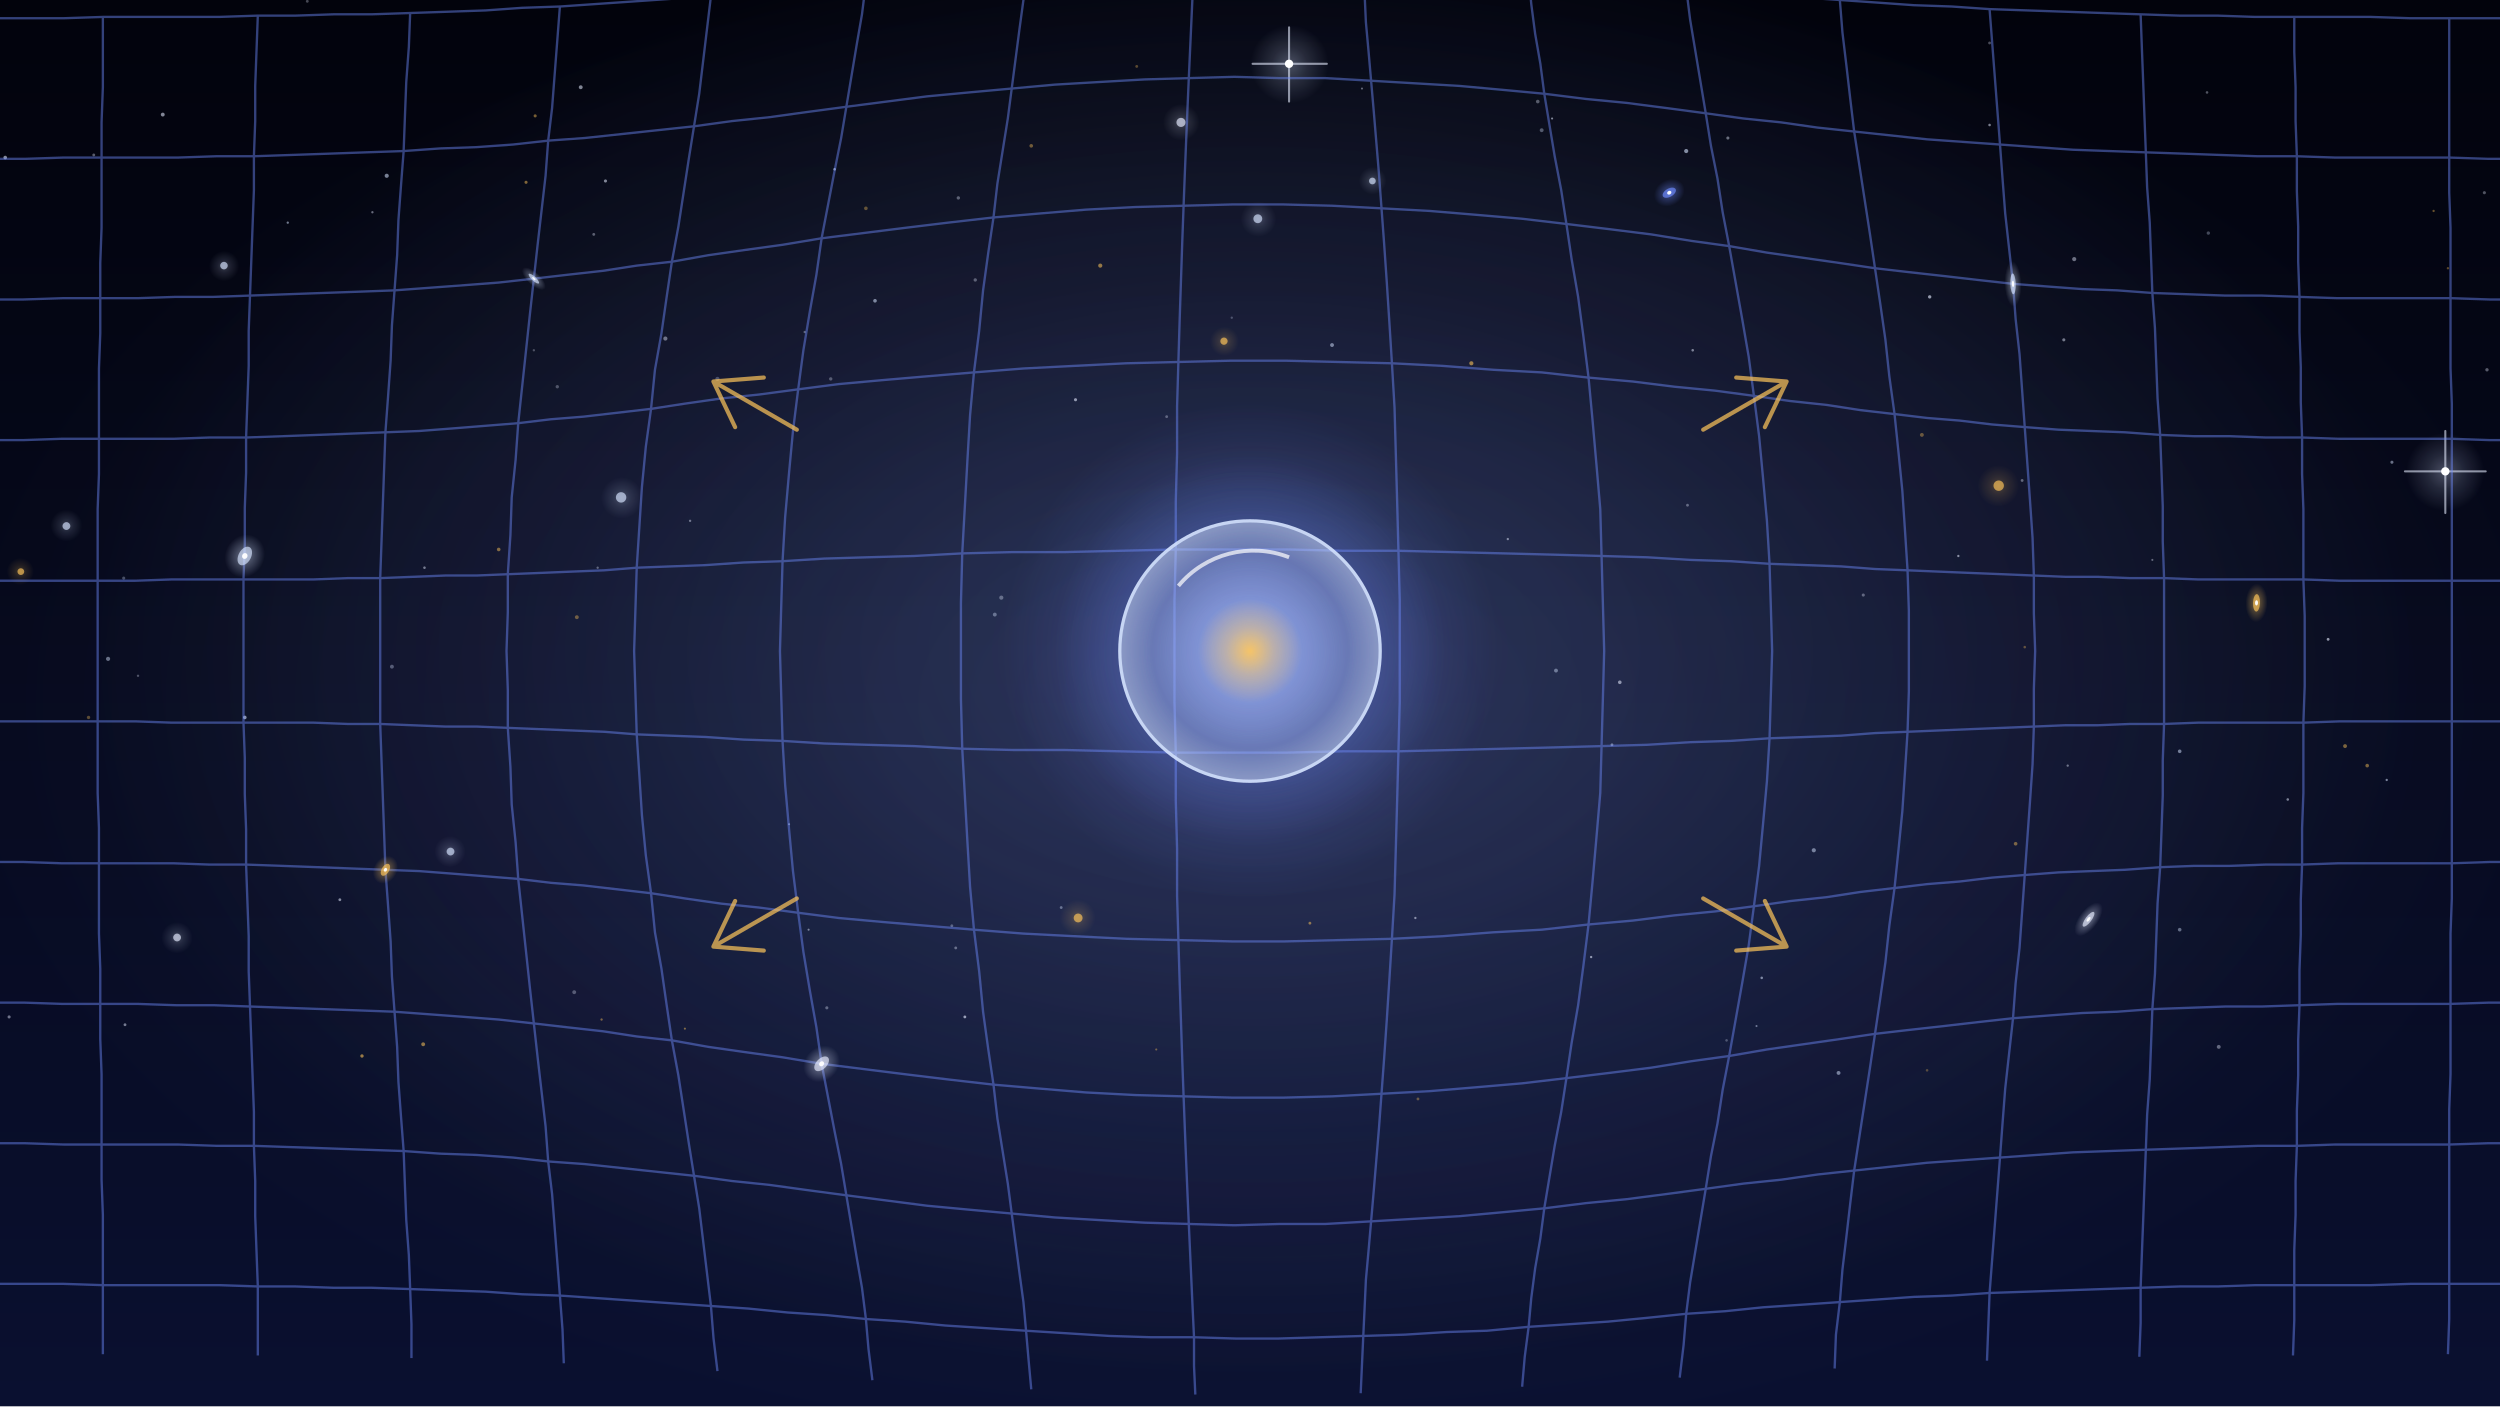
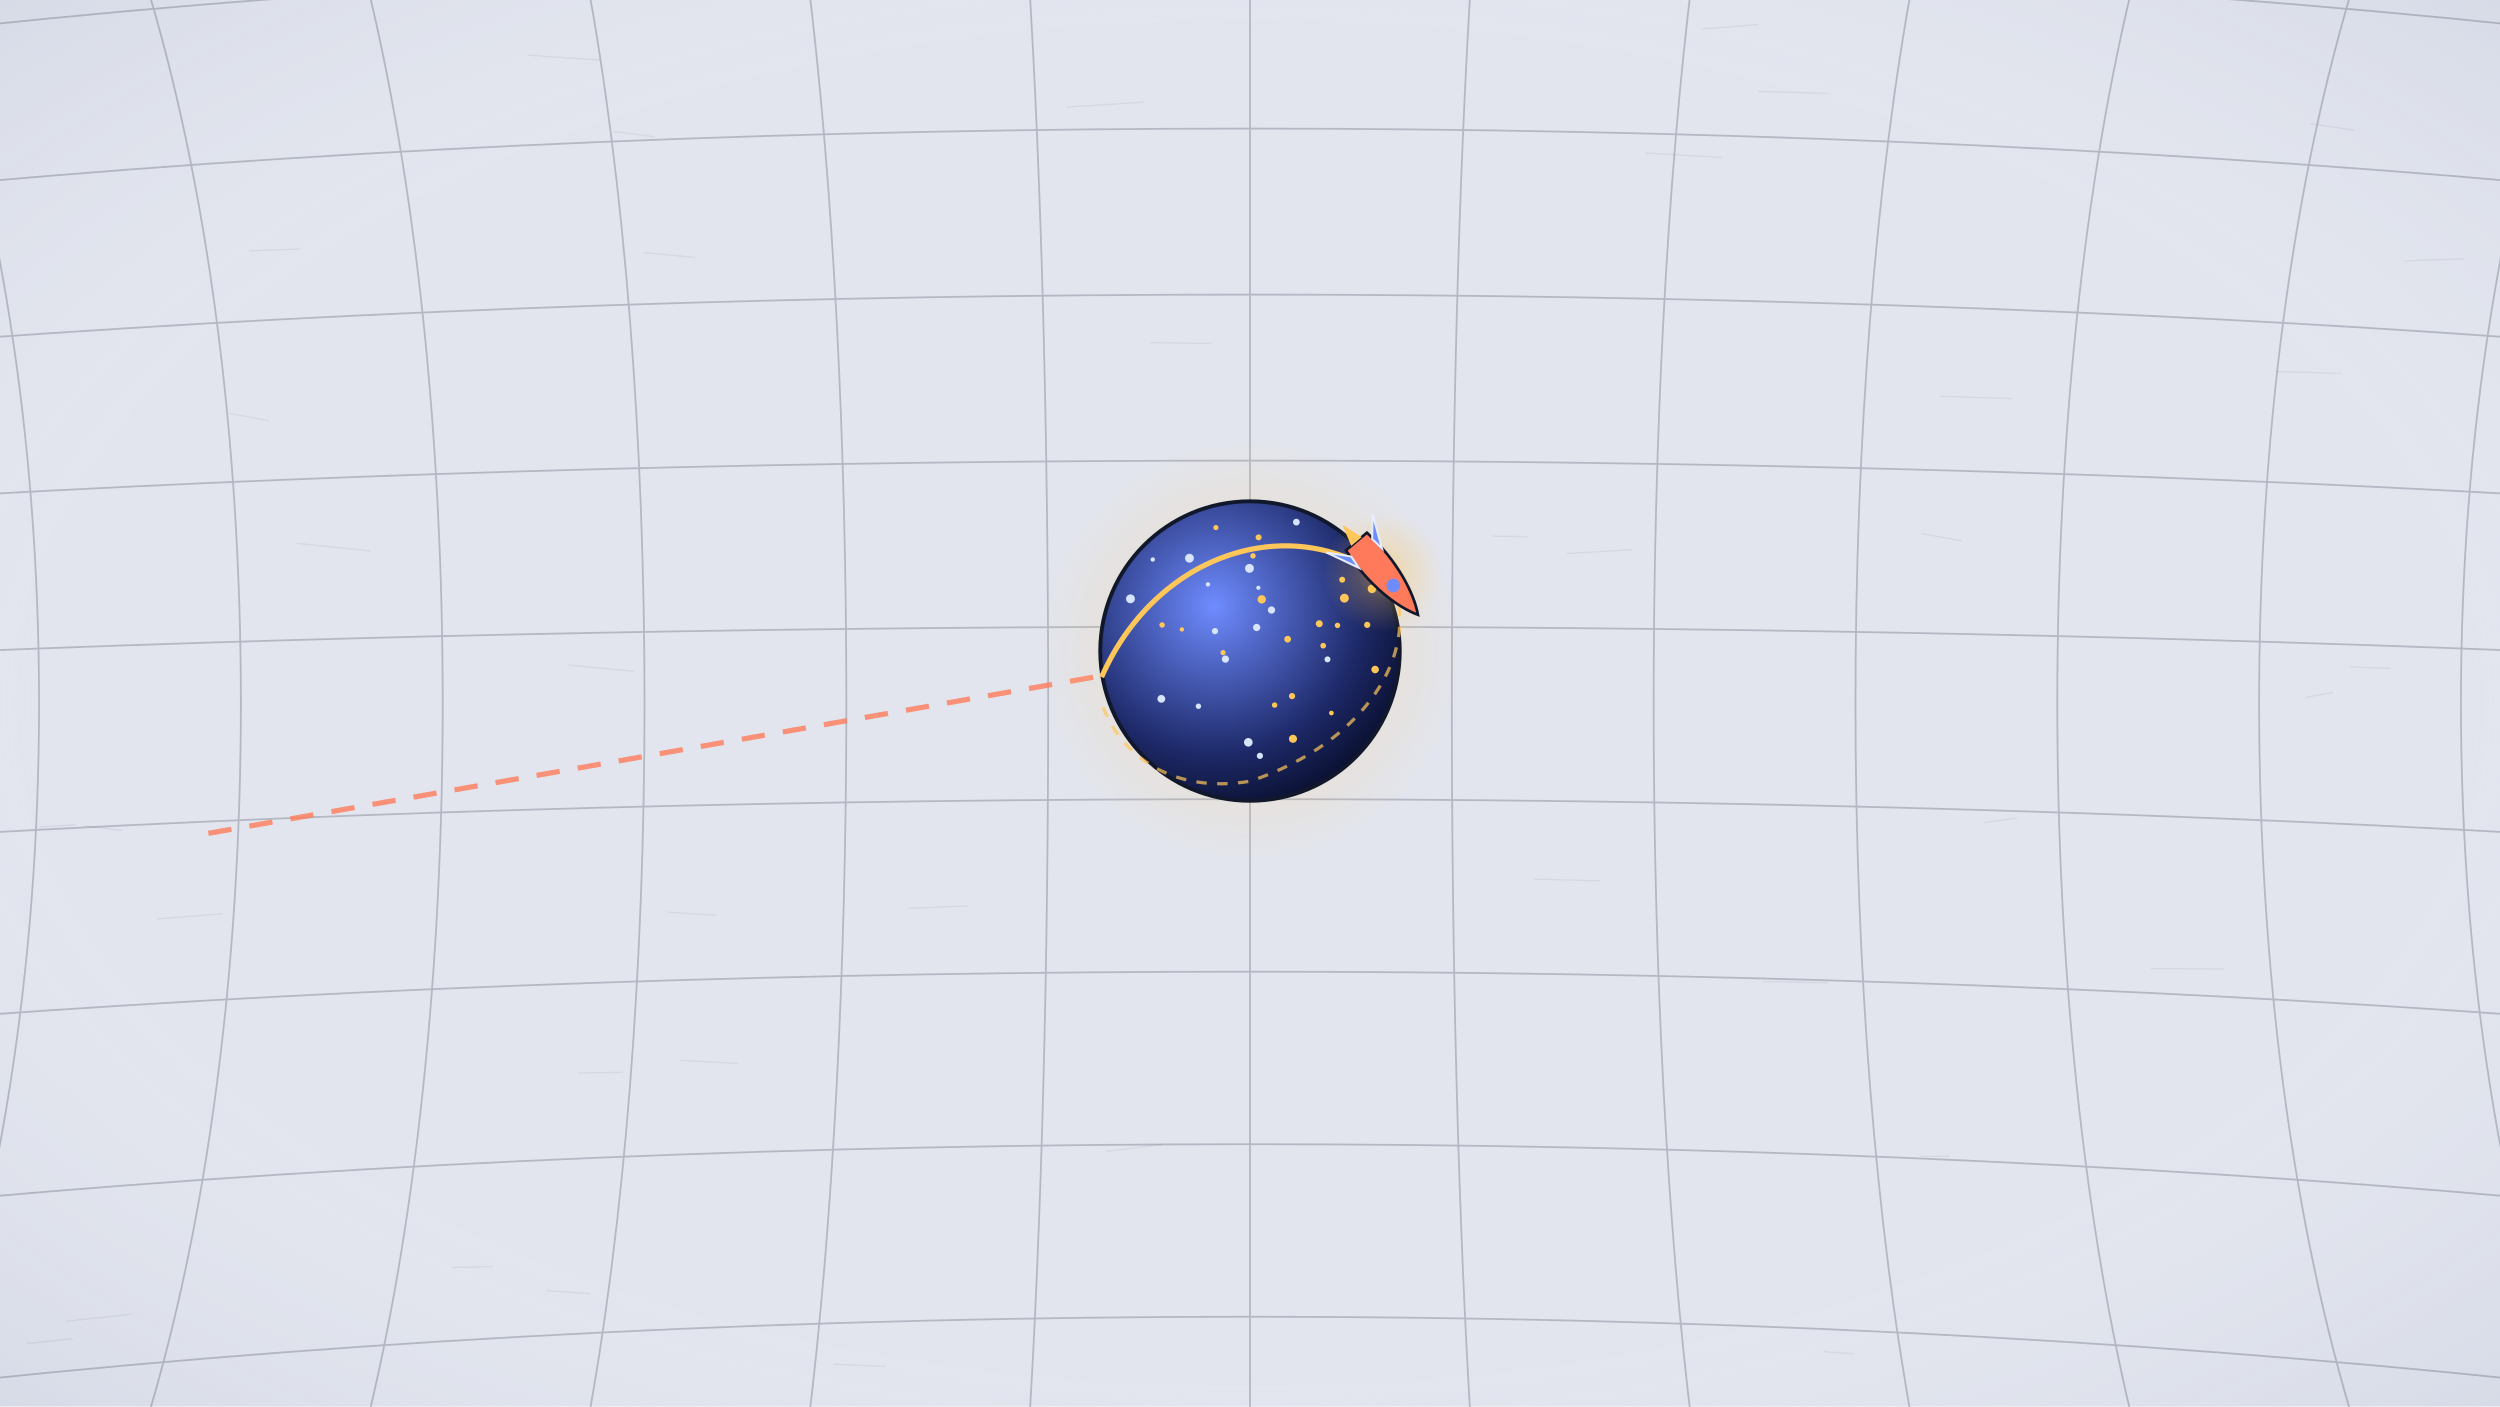
<svg xmlns="http://www.w3.org/2000/svg" viewBox="0 0 1920 1080" width="1920" height="1080">
  <defs>
-     <linearGradient id="lg1" x1="0" y1="0" x2="0" y2="1">
-       <stop offset="0" stop-color="#02030c" stop-opacity="1" />
+     <radialGradient id="rg1" cx="0.5" cy="0.5" r="0.8">
+       <stop offset="0.6" stop-color="#e2e5ee" stop-opacity="0" />
+       <stop offset="1" stop-color="#b9c0d4" stop-opacity="0.55" />
+     </radialGradient>
+     <radialGradient id="rg2" cx="0.5" cy="0.5" r="0.5">
+       <stop offset="0" stop-color="#ffc65a" stop-opacity="0.45" />
+       <stop offset="0.45" stop-color="#ffc65a" stop-opacity="0.203" />
+       <stop offset="1" stop-color="#ffc65a" stop-opacity="0" />
+     </radialGradient>
+     <radialGradient id="rg3" cx="0.38" cy="0.35" r="0.7">
+       <stop offset="0" stop-color="#6f8cff" stop-opacity="1" />
+       <stop offset="0.7" stop-color="#1e2a6a" stop-opacity="1" />
      <stop offset="1" stop-color="#0a1030" stop-opacity="1" />
-     </linearGradient>
-     <radialGradient id="rg2">
-       <stop offset="0" stop-color="#6f8cff" stop-opacity="0.220" />
-       <stop offset="0.5" stop-color="#6f8cff" stop-opacity="0.099" />
-       <stop offset="1" stop-color="#6f8cff" stop-opacity="0.000" />
    </radialGradient>
-     <radialGradient id="rg3" cx="0.5" cy="0.5" r="0.5">
-       <stop offset="0" stop-color="#d6e4ff" stop-opacity="0.100" />
-       <stop offset="0.55" stop-color="#d6e4ff" stop-opacity="0.040" />
-       <stop offset="1" stop-color="#d6e4ff" stop-opacity="0.000" />
-     </radialGradient>
-     <radialGradient id="rg4">
-       <stop offset="0" stop-color="#d6e4ff" stop-opacity="0.245" />
-       <stop offset="0.45" stop-color="#d6e4ff" stop-opacity="0.111" />
-       <stop offset="1" stop-color="#d6e4ff" stop-opacity="0.000" />
-     </radialGradient>
-     <radialGradient id="rg5">
-       <stop offset="0" stop-color="#ffc65a" stop-opacity="0.245" />
-       <stop offset="0.45" stop-color="#ffc65a" stop-opacity="0.111" />
-       <stop offset="1" stop-color="#ffc65a" stop-opacity="0.000" />
-     </radialGradient>
-     <radialGradient id="rg6">
-       <stop offset="0" stop-color="#e6ecff" stop-opacity="0.245" />
-       <stop offset="0.45" stop-color="#e6ecff" stop-opacity="0.111" />
-       <stop offset="1" stop-color="#e6ecff" stop-opacity="0.000" />
-     </radialGradient>
-     <radialGradient id="rg7">
-       <stop offset="0" stop-color="#d6e4ff" stop-opacity="0.245" />
-       <stop offset="0.45" stop-color="#d6e4ff" stop-opacity="0.111" />
-       <stop offset="1" stop-color="#d6e4ff" stop-opacity="0.000" />
-     </radialGradient>
-     <radialGradient id="rg8">
-       <stop offset="0" stop-color="#ffc65a" stop-opacity="0.245" />
-       <stop offset="0.45" stop-color="#ffc65a" stop-opacity="0.111" />
-       <stop offset="1" stop-color="#ffc65a" stop-opacity="0.000" />
-     </radialGradient>
-     <radialGradient id="rg9">
-       <stop offset="0" stop-color="#d6e4ff" stop-opacity="0.245" />
-       <stop offset="0.45" stop-color="#d6e4ff" stop-opacity="0.111" />
-       <stop offset="1" stop-color="#d6e4ff" stop-opacity="0.000" />
-     </radialGradient>
-     <radialGradient id="rg10">
-       <stop offset="0" stop-color="#d6e4ff" stop-opacity="0.245" />
-       <stop offset="0.45" stop-color="#d6e4ff" stop-opacity="0.111" />
-       <stop offset="1" stop-color="#d6e4ff" stop-opacity="0.000" />
-     </radialGradient>
-     <radialGradient id="rg11">
-       <stop offset="0" stop-color="#ffc65a" stop-opacity="0.245" />
-       <stop offset="0.45" stop-color="#ffc65a" stop-opacity="0.111" />
-       <stop offset="1" stop-color="#ffc65a" stop-opacity="0.000" />
-     </radialGradient>
-     <radialGradient id="rg12">
-       <stop offset="0" stop-color="#ffc65a" stop-opacity="0.245" />
-       <stop offset="0.45" stop-color="#ffc65a" stop-opacity="0.111" />
-       <stop offset="1" stop-color="#ffc65a" stop-opacity="0.000" />
-     </radialGradient>
-     <radialGradient id="rg13">
-       <stop offset="0" stop-color="#d6e4ff" stop-opacity="0.245" />
-       <stop offset="0.45" stop-color="#d6e4ff" stop-opacity="0.111" />
-       <stop offset="1" stop-color="#d6e4ff" stop-opacity="0.000" />
-     </radialGradient>
-     <radialGradient id="rg14">
-       <stop offset="0" stop-color="#d6e4ff" stop-opacity="0.245" />
-       <stop offset="0.45" stop-color="#d6e4ff" stop-opacity="0.111" />
-       <stop offset="1" stop-color="#d6e4ff" stop-opacity="0.000" />
-     </radialGradient>
-     <radialGradient id="rg15">
-       <stop offset="0" stop-color="#e6ecff" stop-opacity="0.245" />
-       <stop offset="0.45" stop-color="#e6ecff" stop-opacity="0.111" />
-       <stop offset="1" stop-color="#e6ecff" stop-opacity="0.000" />
-     </radialGradient>
-     <radialGradient id="rg16">
-       <stop offset="0" stop-color="#d6e4ff" stop-opacity="0.315" />
-       <stop offset="0.45" stop-color="#d6e4ff" stop-opacity="0.143" />
-       <stop offset="1" stop-color="#d6e4ff" stop-opacity="0.000" />
-     </radialGradient>
-     <radialGradient id="rg17">
-       <stop offset="0" stop-color="#d6e4ff" stop-opacity="0.315" />
-       <stop offset="0.45" stop-color="#d6e4ff" stop-opacity="0.143" />
-       <stop offset="1" stop-color="#d6e4ff" stop-opacity="0.000" />
-     </radialGradient>
-     <radialGradient id="rg18">
-       <stop offset="0" stop-color="#d6e4ff" stop-opacity="0.475" />
-       <stop offset="1" stop-color="#d6e4ff" stop-opacity="0.000" />
-     </radialGradient>
-     <radialGradient id="rg19">
-       <stop offset="0" stop-color="#d6e4ff" stop-opacity="0.475" />
-       <stop offset="1" stop-color="#d6e4ff" stop-opacity="0.000" />
-     </radialGradient>
-     <radialGradient id="rg20">
-       <stop offset="0" stop-color="#ffc65a" stop-opacity="0.475" />
-       <stop offset="1" stop-color="#ffc65a" stop-opacity="0.000" />
-     </radialGradient>
-     <radialGradient id="rg21">
-       <stop offset="0" stop-color="#e6ecff" stop-opacity="0.475" />
-       <stop offset="1" stop-color="#e6ecff" stop-opacity="0.000" />
-     </radialGradient>
-     <radialGradient id="rg22">
-       <stop offset="0" stop-color="#e6ecff" stop-opacity="0.475" />
-       <stop offset="1" stop-color="#e6ecff" stop-opacity="0.000" />
-     </radialGradient>
-     <radialGradient id="rg23">
-       <stop offset="0" stop-color="#6f8cff" stop-opacity="0.475" />
-       <stop offset="1" stop-color="#6f8cff" stop-opacity="0.000" />
-     </radialGradient>
-     <radialGradient id="rg24">
-       <stop offset="0" stop-color="#d6e4ff" stop-opacity="0.475" />
-       <stop offset="1" stop-color="#d6e4ff" stop-opacity="0.000" />
-     </radialGradient>
-     <radialGradient id="rg25">
-       <stop offset="0" stop-color="#ffc65a" stop-opacity="0.475" />
-       <stop offset="1" stop-color="#ffc65a" stop-opacity="0.000" />
-     </radialGradient>
-     <radialGradient id="rg26">
-       <stop offset="0" stop-color="#6f8cff" stop-opacity="0.600" />
-       <stop offset="0.45" stop-color="#6f8cff" stop-opacity="0.273" />
-       <stop offset="1" stop-color="#6f8cff" stop-opacity="0.000" />
-     </radialGradient>
-     <radialGradient id="rg27">
-       <stop offset="0" stop-color="#d6e4ff" stop-opacity="0.500" />
-       <stop offset="0.75" stop-color="#d6e4ff" stop-opacity="0.250" />
-       <stop offset="1" stop-color="#d6e4ff" stop-opacity="0.550" />
-     </radialGradient>
-     <radialGradient id="rg28">
-       <stop offset="0" stop-color="#ffc65a" stop-opacity="0.900" />
-       <stop offset="0.45" stop-color="#ffc65a" stop-opacity="0.409" />
-       <stop offset="1" stop-color="#ffc65a" stop-opacity="0.000" />
-     </radialGradient>
-     <radialGradient id="rg29">
-       <stop offset="0" stop-color="#6f8cff" stop-opacity="0.450" />
-       <stop offset="0.45" stop-color="#6f8cff" stop-opacity="0.205" />
-       <stop offset="1" stop-color="#6f8cff" stop-opacity="0.000" />
+     <radialGradient id="rg4" cx="0.5" cy="0.5" r="0.5">
+       <stop offset="0" stop-color="#ffc65a" stop-opacity="0.5" />
+       <stop offset="0.45" stop-color="#ffc65a" stop-opacity="0.225" />
+       <stop offset="1" stop-color="#ffc65a" stop-opacity="0" />
    </radialGradient>
  </defs>
-   <rect x="0" y="0" width="1920" height="1080" fill="url(#lg1)" />
-   <ellipse cx="960" cy="500" rx="900" ry="560" fill="url(#rg2)" />
-   <g id="mv-drift-nebula">
-     <rect x="-40" y="-40" width="2000" height="1160" fill="url(#rg3)" />
+   <rect width="1920" height="1080" fill="#e2e5ee" />
+   <rect width="1920" height="1080" fill="url(#rg1)" />
+   <path d="M471.3 101.1l31.2 3.9M444.2 824.1l34.2 -0.6M1350 70.2l54.3 1.5M494.1 194l39.8 3.7M1774.3 94.9l33.9 5.2M522.7 814.4l44.6 2.3M1263.4 117.5l59.6 3.5M1652 744l55.9 0.2M176 317.4l30.8 5.8M405.6 42.4l55.6 3.7M1145.8 411.8l27.3 0.3M1474.9 888l22.9 0.1M50.9 1014.7l50 -5.4M1846.9 200.4l45.4 -1.7M120.5 705.8l50.8 -4.1M1770.5 535.6l21.1 -3.9M20.6 1031.8l35.2 -3.7M30.2 635l27.9 -1.5M883.6 263.2l46.7 0.5M640.2 1047.7l39.4 1.7M227.7 417.3l57.3 5.9M419.4 991.1l34.2 2.5M849.3 884.3l42.7 -5.3M1747.8 285.3l50.5 1.5M818.7 82.3l59.9 -3.9M1177.9 675.1l50.5 1.4M1523.6 631.7l25.4 -3.4M696.8 697.6l46 -1.8M64.7 634.2l29.2 3.6M1489.5 304.4l56.1 1.7M1476 409.8l31 5.6M512.6 700.5l37.5 2.5M1400.7 1038l22.6 1.8M1203.5 425.1l49.9 -2.9M1804.1 512.1l32 1.3M436.8 510.8l50.1 4.7M1353.7 753.9l50.2 0.8M346.7 973.5l32 -0.8M191.7 192.7l39.2 -1.6M1306.6 22.3l44 -3.5" stroke="#12182c" stroke-width="1" opacity="0.07" fill="none" />
+   <path d="M-60 -20 C60 300 60 780 -60 1100M110 -20 C210 300 210 780 110 1100M280 -20 C360 300 360 780 280 1100M450 -20 C510 300 510 780 450 1100M620 -20 C660 300 660 780 620 1100M790 -20 C810 300 810 780 790 1100M960 -20 C960 300 960 780 960 1100M1130 -20 C1110 300 1110 780 1130 1100M1300 -20 C1260 300 1260 780 1300 1100M1470 -20 C1410 300 1410 780 1470 1100M1640 -20 C1560 300 1560 780 1640 1100M1810 -20 C1710 300 1710 780 1810 1100M1980 -20 C1860 300 1860 780 1980 1100M-20 20 C600 -45 1320 -45 1940 20M-20 140 C600 85 1320 85 1940 140M-20 260 C600 215 1320 215 1940 260M-20 380 C600 345 1320 345 1940 380M-20 500 C600 475 1320 475 1940 500M-20 640 C600 605 1320 605 1940 640M-20 780 C600 735 1320 735 1940 780M-20 920 C600 865 1320 865 1940 920M-20 1060 C600 995 1320 995 1940 1060" stroke="#12182c" stroke-width="1.4" fill="none" opacity="0.22" />
+   <path d="M160 640 L840 520" stroke="#ff7a5a" stroke-width="4" stroke-dasharray="18 14" opacity="0.8" />
+   <g id="mv-glint-core">
+     <circle cx="960" cy="500" r="165" fill="url(#rg2)" />
  </g>
-   <g>
-     <circle cx="1353" cy="751" r="1.0" fill="#d6e4ff" opacity="0.54" />
-     <circle cx="1504" cy="427" r="0.9" fill="#e6ecff" opacity="0.56" />
-     <circle cx="896" cy="320" r="1.1" fill="#e6ecff" opacity="0.33" />
-     <circle cx="1788" cy="491" r="1.1" fill="#e6ecff" opacity="0.62" />
-     <circle cx="845" cy="204" r="1.6" fill="#ffc65a" opacity="0.55" />
-     <circle cx="621" cy="714" r="0.8" fill="#e6ecff" opacity="0.49" />
-     <circle cx="1349" cy="788" r="0.8" fill="#d6e4ff" opacity="0.45" />
-     <circle cx="511" cy="260" r="1.6" fill="#e6ecff" opacity="0.44" />
-     <circle cx="7" cy="781" r="1.2" fill="#e6ecff" opacity="0.46" />
-     <circle cx="297" cy="135" r="1.6" fill="#d6e4ff" opacity="0.55" />
-     <circle cx="188" cy="551" r="1.4" fill="#d6e4ff" opacity="0.62" />
-     <circle cx="1480" cy="822" r="1.0" fill="#ffc65a" opacity="0.30" />
-     <circle cx="1674" cy="714" r="1.4" fill="#d6e4ff" opacity="0.42" />
-     <circle cx="1158" cy="414" r="0.9" fill="#e6ecff" opacity="0.50" />
-     <circle cx="769" cy="459" r="1.6" fill="#e6ecff" opacity="0.35" />
-     <circle cx="1296" cy="388" r="1.1" fill="#e6ecff" opacity="0.36" />
-     <circle cx="1696" cy="179" r="1.3" fill="#d6e4ff" opacity="0.30" />
-     <circle cx="383" cy="422" r="1.4" fill="#ffc65a" opacity="0.48" />
-     <circle cx="1528" cy="33" r="1.1" fill="#e6ecff" opacity="0.31" />
-     <circle cx="106" cy="519" r="0.9" fill="#e6ecff" opacity="0.32" />
-     <circle cx="1327" cy="106" r="1.2" fill="#e6ecff" opacity="0.44" />
-     <circle cx="1295" cy="116" r="1.6" fill="#d6e4ff" opacity="0.59" />
-     <circle cx="749" cy="215" r="1.3" fill="#e6ecff" opacity="0.35" />
-     <circle cx="326" cy="436" r="1.0" fill="#e6ecff" opacity="0.48" />
-     <circle cx="1184" cy="100" r="1.5" fill="#d6e4ff" opacity="0.35" />
-     <circle cx="1757" cy="614" r="1.0" fill="#e6ecff" opacity="0.51" />
-     <circle cx="764" cy="472" r="1.5" fill="#d6e4ff" opacity="0.39" />
-     <circle cx="325" cy="802" r="1.5" fill="#ffc65a" opacity="0.54" />
-     <circle cx="286" cy="163" r="0.9" fill="#e6ecff" opacity="0.44" />
-     <circle cx="1818" cy="588" r="1.4" fill="#ffc65a" opacity="0.46" />
-     <circle cx="404" cy="140" r="1.2" fill="#ffc65a" opacity="0.49" />
-     <circle cx="459" cy="436" r="0.9" fill="#e6ecff" opacity="0.37" />
-     <circle cx="526" cy="790" r="0.8" fill="#ffc65a" opacity="0.48" />
-     <circle cx="1222" cy="735" r="0.9" fill="#e6ecff" opacity="0.59" />
-     <circle cx="301" cy="512" r="1.5" fill="#d6e4ff" opacity="0.34" />
-     <circle cx="731" cy="711" r="1.1" fill="#d6e4ff" opacity="0.34" />
-     <circle cx="125" cy="88" r="1.5" fill="#e6ecff" opacity="0.56" />
-     <circle cx="1695" cy="71" r="1.0" fill="#e6ecff" opacity="0.35" />
-     <circle cx="1833" cy="599" r="0.9" fill="#d6e4ff" opacity="0.55" />
-     <circle cx="96" cy="787" r="1.1" fill="#e6ecff" opacity="0.49" />
-     <circle cx="1006" cy="709" r="1.1" fill="#ffc65a" opacity="0.50" />
-     <circle cx="1181" cy="78" r="1.4" fill="#e6ecff" opacity="0.35" />
-     <circle cx="618" cy="255" r="0.9" fill="#d6e4ff" opacity="0.38" />
-     <circle cx="1482" cy="228" r="1.3" fill="#e6ecff" opacity="0.62" />
-     <circle cx="665" cy="160" r="1.4" fill="#ffc65a" opacity="0.36" />
-     <circle cx="734" cy="728" r="1.1" fill="#e6ecff" opacity="0.38" />
-     <circle cx="1300" cy="269" r="1.0" fill="#e6ecff" opacity="0.50" />
-     <circle cx="638" cy="291" r="1.3" fill="#e6ecff" opacity="0.31" />
-     <circle cx="1869" cy="162" r="0.9" fill="#ffc65a" opacity="0.39" />
-     <circle cx="1908" cy="148" r="1.2" fill="#e6ecff" opacity="0.34" />
-     <circle cx="635" cy="774" r="1.2" fill="#e6ecff" opacity="0.36" />
-     <circle cx="1704" cy="804" r="1.5" fill="#e6ecff" opacity="0.40" />
-     <circle cx="83" cy="506" r="1.6" fill="#d6e4ff" opacity="0.46" />
-     <circle cx="456" cy="180" r="1.1" fill="#e6ecff" opacity="0.37" />
-     <circle cx="1880" cy="206" r="0.9" fill="#ffc65a" opacity="0.35" />
-     <circle cx="1553" cy="369" r="1.1" fill="#e6ecff" opacity="0.38" />
-     <circle cx="446" cy="67" r="1.5" fill="#e6ecff" opacity="0.55" />
-     <circle cx="410" cy="269" r="0.9" fill="#e6ecff" opacity="0.29" />
-     <circle cx="888" cy="806" r="0.8" fill="#ffc65a" opacity="0.40" />
-     <circle cx="1130" cy="279" r="1.6" fill="#ffc65a" opacity="0.58" />
-     <circle cx="4" cy="121" r="1.4" fill="#e6ecff" opacity="0.58" />
-     <circle cx="672" cy="231" r="1.4" fill="#d6e4ff" opacity="0.55" />
-     <circle cx="946" cy="244" r="0.9" fill="#d6e4ff" opacity="0.28" />
-     <circle cx="1192" cy="91" r="0.8" fill="#e6ecff" opacity="0.55" />
-     <circle cx="741" cy="781" r="1.1" fill="#e6ecff" opacity="0.63" />
-     <circle cx="95" cy="444" r="1.2" fill="#d6e4ff" opacity="0.31" />
-     <circle cx="411" cy="89" r="1.2" fill="#ffc65a" opacity="0.46" />
-     <circle cx="68" cy="551" r="1.3" fill="#ffc65a" opacity="0.34" />
-     <circle cx="1801" cy="573" r="1.5" fill="#ffc65a" opacity="0.46" />
-     <circle cx="1585" cy="261" r="1.2" fill="#e6ecff" opacity="0.48" />
-     <circle cx="1593" cy="199" r="1.6" fill="#e6ecff" opacity="0.45" />
-     <circle cx="641" cy="130" r="1.0" fill="#e6ecff" opacity="0.60" />
-     <circle cx="1412" cy="824" r="1.5" fill="#d6e4ff" opacity="0.51" />
-     <circle cx="278" cy="811" r="1.3" fill="#ffc65a" opacity="0.58" />
-     <circle cx="530" cy="400" r="0.9" fill="#e6ecff" opacity="0.44" />
-     <circle cx="1555" cy="497" r="1.0" fill="#ffc65a" opacity="0.34" />
-     <circle cx="815" cy="697" r="1.1" fill="#d6e4ff" opacity="0.40" />
-     <circle cx="1089" cy="844" r="1.1" fill="#ffc65a" opacity="0.35" />
-     <circle cx="1244" cy="524" r="1.4" fill="#e6ecff" opacity="0.56" />
-     <circle cx="736" cy="152" r="1.3" fill="#e6ecff" opacity="0.36" />
-     <circle cx="221" cy="171" r="0.9" fill="#d6e4ff" opacity="0.52" />
-     <circle cx="1023" cy="265" r="1.5" fill="#d6e4ff" opacity="0.51" />
-     <circle cx="428" cy="297" r="1.3" fill="#e6ecff" opacity="0.30" />
-     <circle cx="1431" cy="457" r="1.2" fill="#e6ecff" opacity="0.36" />
-     <circle cx="1528" cy="96" r="1.0" fill="#e6ecff" opacity="0.52" />
-     <circle cx="551" cy="291" r="1.6" fill="#d6e4ff" opacity="0.28" />
-     <circle cx="1674" cy="577" r="1.4" fill="#d6e4ff" opacity="0.51" />
-     <circle cx="1195" cy="515" r="1.5" fill="#d6e4ff" opacity="0.43" />
-     <circle cx="1238" cy="572" r="1.1" fill="#d6e4ff" opacity="0.46" />
-     <circle cx="1326" cy="799" r="1.0" fill="#e6ecff" opacity="0.28" />
-     <circle cx="261" cy="691" r="1.1" fill="#e6ecff" opacity="0.55" />
-     <circle cx="236" cy="1" r="1.1" fill="#e6ecff" opacity="0.30" />
-     <circle cx="1087" cy="705" r="0.9" fill="#e6ecff" opacity="0.53" />
-     <circle cx="72" cy="119" r="1.1" fill="#e6ecff" opacity="0.38" />
-     <circle cx="1653" cy="430" r="0.8" fill="#e6ecff" opacity="0.40" />
-     <circle cx="1837" cy="355" r="1.2" fill="#d6e4ff" opacity="0.47" />
-     <circle cx="606" cy="633" r="0.8" fill="#d6e4ff" opacity="0.49" />
-     <circle cx="826" cy="307" r="1.2" fill="#e6ecff" opacity="0.60" />
-     <circle cx="1393" cy="653" r="1.6" fill="#d6e4ff" opacity="0.50" />
-     <circle cx="443" cy="474" r="1.5" fill="#ffc65a" opacity="0.39" />
-     <circle cx="462" cy="783" r="0.9" fill="#ffc65a" opacity="0.45" />
-     <circle cx="1548" cy="648" r="1.4" fill="#ffc65a" opacity="0.44" />
-     <circle cx="792" cy="112" r="1.4" fill="#ffc65a" opacity="0.41" />
-     <circle cx="873" cy="51" r="1.1" fill="#ffc65a" opacity="0.33" />
-     <circle cx="1046" cy="68" r="0.8" fill="#e6ecff" opacity="0.41" />
-     <circle cx="1588" cy="588" r="0.9" fill="#e6ecff" opacity="0.43" />
-     <circle cx="465" cy="139" r="1.2" fill="#e6ecff" opacity="0.55" />
-     <circle cx="1910" cy="284" r="1.3" fill="#e6ecff" opacity="0.37" />
-     <circle cx="1476" cy="334" r="1.5" fill="#ffc65a" opacity="0.37" />
-     <circle cx="441" cy="762" r="1.5" fill="#e6ecff" opacity="0.32" />
+   <circle cx="960" cy="500" r="115" fill="url(#rg3)" stroke="#12182c" stroke-width="3" />
+   <circle cx="1053.7" cy="452.2" r="3.3" fill="#ffc65a" />
+   <circle cx="1019.5" cy="506.4" r="2.3" fill="#d6e4ff" />
+   <circle cx="992.3" cy="534.6" r="2.4" fill="#ffc65a" />
+   <circle cx="885.3" cy="429.7" r="1.7" fill="#d6e4ff" />
+   <circle cx="891.9" cy="536.7" r="3.0" fill="#d6e4ff" />
+   <circle cx="966.4" cy="451.4" r="1.6" fill="#d6e4ff" />
+   <circle cx="913.5" cy="428.7" r="3.4" fill="#d6e4ff" />
+   <circle cx="868.2" cy="459.9" r="3.4" fill="#d6e4ff" />
+   <circle cx="927.7" cy="448.8" r="1.7" fill="#d6e4ff" />
+   <circle cx="993" cy="567.4" r="3.1" fill="#ffc65a" />
+   <circle cx="978.9" cy="541.5" r="2.1" fill="#ffc65a" />
+   <circle cx="933.1" cy="484.7" r="2.4" fill="#d6e4ff" />
+   <circle cx="1013.2" cy="479" r="2.7" fill="#ffc65a" />
+   <circle cx="920.4" cy="542.4" r="2.1" fill="#d6e4ff" />
+   <circle cx="907.7" cy="483.4" r="1.7" fill="#ffc65a" />
+   <circle cx="933.8" cy="405.2" r="2.0" fill="#ffc65a" />
+   <circle cx="1032.5" cy="459.4" r="3.4" fill="#ffc65a" />
+   <circle cx="941.1" cy="506.2" r="2.8" fill="#d6e4ff" />
+   <circle cx="1056.1" cy="514.2" r="2.9" fill="#ffc65a" />
+   <circle cx="995.6" cy="401" r="2.6" fill="#d6e4ff" />
+   <circle cx="959.6" cy="436.5" r="3.4" fill="#d6e4ff" />
+   <circle cx="939.3" cy="501.2" r="2.0" fill="#ffc65a" />
+   <circle cx="962.3" cy="426.9" r="2.1" fill="#ffc65a" />
+   <circle cx="1022.5" cy="547.6" r="1.8" fill="#ffc65a" />
+   <circle cx="958.7" cy="570.1" r="3.3" fill="#d6e4ff" />
+   <circle cx="966.6" cy="412.7" r="2.3" fill="#ffc65a" />
+   <circle cx="1030.8" cy="445.2" r="2.3" fill="#ffc65a" />
+   <circle cx="892.5" cy="480" r="2.1" fill="#ffc65a" />
+   <circle cx="976.5" cy="468.5" r="2.8" fill="#d6e4ff" />
+   <circle cx="1050" cy="479.9" r="2.4" fill="#ffc65a" />
+   <circle cx="988.9" cy="490.9" r="2.6" fill="#ffc65a" />
+   <circle cx="967.6" cy="580.5" r="2.4" fill="#d6e4ff" />
+   <circle cx="1016.2" cy="495.9" r="2.2" fill="#ffc65a" />
+   <circle cx="969" cy="460.3" r="3.2" fill="#ffc65a" />
+   <circle cx="965.1" cy="481.9" r="2.8" fill="#d6e4ff" />
+   <circle cx="1027.2" cy="480.3" r="2.1" fill="#ffc65a" />
+   <path d="M846 520 C890 420 1000 390 1070 450" stroke="#ffc65a" stroke-width="4" fill="none" />
+   <path d="M1070 450 C1090 500 1050 570 960 600 C900 610 860 580 846 540" stroke="#ffc65a" stroke-width="2.5" fill="none" stroke-dasharray="8 8" opacity="0.7" />
+   <g id="mv-glint-ship">
+     <circle cx="1062" cy="440" r="46" fill="url(#rg4)" />
  </g>
-   <g id="mv-glint-s1">
-     <circle cx="477.5" cy="382.4" r="15.9" fill="url(#rg4)" />
-     <circle cx="477" cy="382" r="4.0" fill="#d6e4ff" opacity="0.66" />
-     <circle cx="15.6" cy="438.9" r="10.4" fill="url(#rg5)" />
-     <circle cx="16" cy="439" r="2.6" fill="#ffc65a" opacity="0.66" />
-     <circle cx="135.9" cy="720.2" r="12.0" fill="url(#rg6)" />
-     <circle cx="136" cy="720" r="3.0" fill="#e6ecff" opacity="0.66" />
-     <circle cx="966.5" cy="168.2" r="13.6" fill="url(#rg7)" />
-     <circle cx="966" cy="168" r="3.4" fill="#d6e4ff" opacity="0.66" />
-   </g>
-   <g id="mv-glint-s2">
-     <circle cx="827.6" cy="704.7" r="13.7" fill="url(#rg8)" />
-     <circle cx="828" cy="705" r="3.4" fill="#ffc65a" opacity="0.66" />
-     <circle cx="1054.2" cy="138.8" r="10.5" fill="url(#rg9)" />
-     <circle cx="1054" cy="139" r="2.6" fill="#d6e4ff" opacity="0.66" />
-     <circle cx="172.1" cy="204.3" r="11.6" fill="url(#rg10)" />
-     <circle cx="172" cy="204" r="2.9" fill="#d6e4ff" opacity="0.66" />
-     <circle cx="1534.7" cy="373.2" r="15.9" fill="url(#rg11)" />
-     <circle cx="1535" cy="373" r="4.0" fill="#ffc65a" opacity="0.66" />
-   </g>
-   <g id="mv-glint-s3">
-     <circle cx="940.4" cy="262.2" r="11.1" fill="url(#rg12)" />
-     <circle cx="940" cy="262" r="2.8" fill="#ffc65a" opacity="0.66" />
-     <circle cx="51.0" cy="403.6" r="12.2" fill="url(#rg13)" />
-     <circle cx="51" cy="404" r="3.0" fill="#d6e4ff" opacity="0.66" />
-     <circle cx="345.6" cy="654.0" r="11.9" fill="url(#rg14)" />
-     <circle cx="346" cy="654" r="3.0" fill="#d6e4ff" opacity="0.66" />
-     <circle cx="907.2" cy="93.9" r="14.0" fill="url(#rg15)" />
-     <circle cx="907" cy="94" r="3.5" fill="#e6ecff" opacity="0.66" />
-   </g>
-   <circle cx="1877.9" cy="362.4" r="30.0" fill="url(#rg16)" />
-   <g stroke="#e6ecff" stroke-width="1.6" opacity="0.59" stroke-linecap="round">
-     <line x1="1847" y1="362" x2="1909" y2="362" />
-     <line x1="1878" y1="331" x2="1878" y2="394" />
-   </g>
-   <circle cx="1878" cy="362" r="3.2" fill="#ffffff" />
-   <circle cx="990.4" cy="49.3" r="30.0" fill="url(#rg17)" />
-   <g stroke="#e6ecff" stroke-width="1.6" opacity="0.59" stroke-linecap="round">
-     <line x1="962" y1="49" x2="1019" y2="49" />
-     <line x1="990" y1="21" x2="990" y2="78" />
-   </g>
-   <circle cx="990" cy="49" r="3.2" fill="#ffffff" />
-   <g fill="none" stroke="#6f8cff" stroke-width="1.8" opacity=".45">
-     <path d="M-40,14 L-40,41 L-40,68 L-40,95 L-41,122 L-41,149 L-41,176 L-41,203 L-41,230 L-41,257 L-41,284 L-41,311 L-41,338 L-41,365 L-41,392 L-41,419 L-42,446 L-42,473 L-42,500 L-42,527 L-42,554 L-41,581 L-41,608 L-41,635 L-41,662 L-41,689 L-41,716 L-41,743 L-41,770 L-41,797 L-41,824 L-41,851 L-41,878 L-40,905 L-40,932 L-40,959 L-40,986 L-40,1013 L-40,1040" />
-     <path d="M79,13 L79,40 L79,67 L78,94 L78,121 L78,148 L78,175 L77,202 L77,229 L77,256 L76,283 L76,310 L76,337 L76,364 L75,391 L75,419 L75,446 L75,473 L75,500 L75,527 L75,554 L75,581 L75,609 L76,636 L76,663 L76,690 L76,717 L77,744 L77,771 L77,798 L78,825 L78,852 L78,879 L78,906 L79,933 L79,960 L79,987 L79,1013 L79,1040" />
-     <path d="M198,12 L197,39 L196,66 L196,93 L195,120 L195,146 L194,173 L193,200 L192,227 L191,254 L191,281 L190,308 L189,336 L189,363 L188,390 L188,418 L187,445 L187,473 L187,500 L187,527 L187,555 L188,582 L188,610 L189,637 L189,664 L190,692 L191,719 L191,746 L192,773 L193,800 L194,827 L195,854 L195,880 L196,907 L196,934 L197,961 L198,988 L198,1014 L198,1041" />
-     <path d="M315,10 L314,36 L312,63 L311,89 L310,116 L308,142 L306,169 L305,196 L303,223 L301,250 L300,277 L298,305 L296,332 L295,360 L294,388 L293,416 L292,444 L292,472 L292,500 L292,528 L292,556 L293,584 L294,612 L295,640 L296,668 L298,695 L300,723 L301,750 L303,777 L305,804 L306,831 L308,858 L310,884 L311,911 L312,937 L314,964 L315,990 L316,1017 L316,1043" />
-     <path d="M430,5 L428,31 L426,57 L424,83 L421,108 L419,135 L416,161 L413,187 L410,214 L407,241 L404,269 L401,297 L398,325 L396,353 L393,382 L392,411 L390,441 L390,470 L389,500 L390,530 L390,559 L392,589 L393,618 L396,647 L398,675 L401,703 L404,731 L407,759 L410,786 L413,813 L416,839 L419,865 L421,892 L424,917 L426,943 L428,969 L430,995 L432,1021 L433,1047" />
-     <path d="M546,-3 L543,22 L540,47 L537,72 L533,97 L529,122 L525,148 L521,174 L516,201 L512,228 L508,256 L503,284 L500,314 L496,343 L493,374 L491,405 L489,436 L488,468 L487,500 L488,532 L489,564 L491,595 L493,626 L496,657 L500,686 L503,716 L508,744 L512,772 L516,799 L521,826 L525,852 L529,878 L533,903 L537,928 L540,953 L543,978 L546,1003 L548,1028 L551,1053" />
-     <path d="M665,-13 L662,11 L658,34 L654,58 L650,82 L646,106 L641,131 L636,157 L631,183 L627,211 L622,239 L617,269 L613,299 L609,331 L606,363 L603,397 L601,431 L600,465 L599,500 L600,535 L601,569 L603,603 L606,637 L609,669 L613,701 L617,731 L622,761 L627,789 L631,817 L636,843 L641,869 L646,894 L650,918 L654,942 L658,966 L662,989 L665,1013 L667,1036 L670,1060" />
-     <path d="M788,-22 L786,0 L783,22 L780,45 L777,68 L774,91 L770,116 L766,141 L763,167 L759,194 L755,223 L752,254 L748,286 L745,319 L743,353 L741,389 L739,425 L738,463 L738,500 L738,537 L739,575 L741,611 L743,647 L745,681 L748,714 L752,746 L755,777 L759,806 L763,833 L766,859 L770,884 L774,909 L777,932 L780,955 L783,978 L786,1000 L788,1022 L790,1045 L792,1067" />
-     <path d="M917,-27 L916,-6 L915,16 L914,38 L913,60 L912,83 L911,107 L910,132 L909,158 L908,185 L907,215 L906,245 L905,278 L904,312 L904,348 L903,385 L903,422 L902,461 L902,500 L902,539 L903,578 L903,615 L904,652 L904,688 L905,722 L906,755 L907,785 L908,815 L909,842 L910,868 L911,893 L912,917 L913,940 L914,962 L915,984 L916,1006 L917,1027 L917,1049 L918,1071" />
-     <path d="M1047,-26 L1048,-5 L1049,17 L1051,39 L1053,62 L1055,85 L1057,109 L1059,133 L1061,160 L1063,187 L1065,216 L1067,247 L1069,279 L1071,313 L1072,349 L1073,385 L1074,423 L1075,461 L1075,500 L1075,539 L1074,577 L1073,615 L1072,651 L1071,687 L1069,721 L1067,753 L1065,784 L1063,813 L1061,840 L1059,867 L1057,891 L1055,915 L1053,938 L1051,961 L1049,983 L1048,1005 L1047,1026 L1046,1048 L1045,1070" />
-     <path d="M1174,-19 L1176,3 L1179,26 L1183,49 L1186,72 L1190,96 L1194,120 L1199,146 L1203,172 L1207,199 L1212,228 L1216,258 L1220,290 L1223,322 L1226,356 L1229,391 L1230,427 L1231,463 L1232,500 L1231,537 L1230,573 L1229,609 L1226,644 L1223,678 L1220,710 L1216,742 L1212,772 L1207,801 L1203,828 L1199,854 L1194,880 L1190,904 L1186,928 L1183,951 L1179,974 L1176,997 L1174,1019 L1171,1042 L1169,1065" />
-     <path d="M1295,-9 L1298,15 L1302,39 L1306,63 L1310,87 L1314,112 L1319,137 L1323,163 L1328,189 L1333,217 L1338,245 L1343,274 L1347,304 L1351,335 L1354,367 L1357,400 L1359,433 L1360,466 L1361,500 L1360,534 L1359,567 L1357,600 L1354,633 L1351,665 L1347,696 L1343,726 L1338,755 L1333,783 L1328,811 L1323,837 L1319,863 L1314,888 L1310,913 L1306,937 L1302,961 L1298,985 L1295,1009 L1293,1033 L1290,1058" />
-     <path d="M1413,0 L1415,25 L1418,50 L1421,76 L1424,101 L1428,127 L1432,153 L1436,179 L1440,206 L1444,233 L1448,261 L1451,289 L1455,318 L1458,347 L1461,377 L1463,407 L1465,438 L1466,469 L1466,500 L1466,531 L1465,562 L1463,593 L1461,623 L1458,653 L1455,682 L1451,711 L1448,739 L1444,767 L1440,794 L1436,821 L1432,847 L1428,873 L1424,899 L1421,924 L1418,950 L1415,975 L1413,1000 L1410,1025 L1409,1051" />
-     <path d="M1528,7 L1530,33 L1532,59 L1534,85 L1536,111 L1538,138 L1540,164 L1543,191 L1546,218 L1548,245 L1551,272 L1553,300 L1555,328 L1557,356 L1559,384 L1561,413 L1562,442 L1562,471 L1563,500 L1562,529 L1562,558 L1561,587 L1559,616 L1557,644 L1555,672 L1553,700 L1551,728 L1548,755 L1546,782 L1543,809 L1540,836 L1538,862 L1536,889 L1534,915 L1532,941 L1530,967 L1528,993 L1527,1019 L1526,1045" />
-     <path d="M1644,11 L1645,38 L1646,64 L1647,91 L1648,117 L1649,144 L1651,171 L1652,198 L1653,225 L1655,252 L1656,279 L1657,306 L1659,334 L1660,361 L1661,389 L1661,416 L1662,444 L1662,472 L1662,500 L1662,528 L1662,556 L1661,584 L1661,611 L1660,639 L1659,666 L1657,694 L1656,721 L1655,748 L1653,775 L1652,802 L1651,829 L1649,856 L1648,883 L1647,909 L1646,936 L1645,962 L1644,989 L1644,1016 L1643,1042" />
-     <path d="M1762,13 L1762,40 L1763,67 L1763,93 L1764,120 L1764,147 L1765,174 L1765,201 L1766,228 L1766,255 L1767,282 L1767,309 L1768,336 L1768,364 L1769,391 L1769,418 L1769,445 L1770,473 L1770,500 L1770,527 L1769,555 L1769,582 L1769,609 L1768,636 L1768,664 L1767,691 L1767,718 L1766,745 L1766,772 L1765,799 L1765,826 L1764,853 L1764,880 L1763,907 L1763,933 L1762,960 L1762,987 L1762,1014 L1761,1041" />
-     <path d="M1881,14 L1881,41 L1881,68 L1881,95 L1881,121 L1881,148 L1882,175 L1882,202 L1882,229 L1882,256 L1882,283 L1883,310 L1883,337 L1883,365 L1883,392 L1883,419 L1883,446 L1883,473 L1883,500 L1883,527 L1883,554 L1883,581 L1883,608 L1883,635 L1883,663 L1883,690 L1882,717 L1882,744 L1882,771 L1882,798 L1882,825 L1881,852 L1881,879 L1881,905 L1881,932 L1881,959 L1881,986 L1881,1013 L1880,1040" />
-     <path d="M-40,14 L-10,14 L19,14 L49,14 L79,13 L109,13 L138,13 L168,13 L198,12 L227,12 L256,11 L285,11 L315,10 L344,9 L373,8 L401,6 L430,5 L459,3 L488,1 L517,-1 L546,-3 L575,-5 L605,-8 L635,-10 L665,-13 L695,-15 L726,-18 L757,-20 L788,-22 L820,-24 L852,-26 L884,-27 L917,-27 L949,-28 L982,-28 L1014,-27 L1047,-26 L1079,-25 L1111,-23 L1142,-22 L1174,-19 L1205,-17 L1235,-15 L1266,-12 L1295,-9 L1325,-7 L1354,-4 L1384,-2 L1413,0 L1442,2 L1470,4 L1499,5 L1528,7 L1557,8 L1586,9 L1615,10 L1644,11 L1674,12 L1703,12 L1732,13 L1762,13 L1791,13 L1821,13 L1851,14 L1881,14 L1910,14 L1940,14" />
-     <path d="M-41,122 L-11,122 L19,122 L49,121 L78,121 L108,121 L137,121 L166,120 L195,120 L224,119 L253,118 L281,117 L310,116 L338,114 L366,113 L394,111 L421,108 L449,106 L477,103 L505,100 L533,97 L562,93 L591,90 L620,86 L650,82 L681,78 L712,74 L744,71 L777,68 L810,65 L844,63 L879,61 L913,60 L948,59 L983,60 L1018,60 L1053,62 L1087,64 L1121,66 L1154,69 L1186,72 L1218,76 L1249,79 L1280,83 L1310,87 L1339,91 L1368,94 L1396,98 L1424,101 L1452,104 L1480,107 L1508,109 L1536,111 L1564,113 L1592,115 L1620,116 L1648,117 L1677,118 L1705,119 L1734,120 L1764,120 L1793,121 L1822,121 L1852,121 L1881,121 L1911,122 L1941,122" />
-     <path d="M-41,230 L-11,230 L18,230 L48,229 L77,229 L106,229 L135,228 L164,228 L192,227 L220,226 L248,225 L276,224 L303,223 L330,221 L357,219 L383,217 L410,214 L436,211 L463,208 L489,204 L516,201 L544,196 L572,192 L601,188 L631,183 L663,179 L695,175 L728,171 L763,167 L798,164 L834,161 L872,159 L909,158 L947,157 L985,157 L1023,158 L1061,160 L1098,162 L1134,165 L1169,168 L1203,172 L1236,176 L1268,180 L1299,185 L1328,189 L1357,194 L1385,198 L1413,202 L1440,206 L1466,209 L1493,212 L1519,215 L1546,218 L1572,220 L1599,222 L1626,223 L1653,225 L1681,226 L1709,227 L1737,227 L1766,228 L1795,229 L1824,229 L1853,229 L1882,229 L1912,230 L1941,230" />
-     <path d="M-41,338 L-12,338 L18,338 L47,337 L76,337 L105,337 L133,337 L161,336 L189,336 L217,335 L244,334 L270,333 L296,332 L322,331 L348,329 L373,327 L398,325 L423,322 L448,320 L474,317 L500,314 L526,310 L554,306 L583,303 L613,299 L644,295 L677,292 L712,289 L748,286 L786,283 L825,281 L865,279 L905,278 L946,277 L987,277 L1028,278 L1069,279 L1108,281 L1147,284 L1184,286 L1220,290 L1254,293 L1286,297 L1317,300 L1347,304 L1375,308 L1403,311 L1429,315 L1455,318 L1480,321 L1505,323 L1530,326 L1555,328 L1581,330 L1606,331 L1632,332 L1659,334 L1685,335 L1712,335 L1740,336 L1768,336 L1796,337 L1825,337 L1854,337 L1883,337 L1912,338 L1942,338" />
-     <path d="M-42,446 L-12,446 L17,446 L46,446 L75,446 L104,446 L132,445 L160,445 L187,445 L214,445 L241,445 L267,444 L292,444 L317,443 L342,442 L366,442 L390,441 L415,440 L439,439 L464,438 L489,436 L515,435 L542,434 L571,432 L601,431 L633,429 L666,428 L702,427 L739,425 L778,424 L818,424 L860,423 L903,422 L946,422 L989,422 L1032,423 L1074,423 L1115,424 L1155,425 L1194,426 L1230,427 L1265,428 L1298,430 L1329,431 L1359,433 L1387,434 L1414,435 L1440,437 L1465,438 L1489,439 L1513,440 L1538,441 L1562,442 L1586,443 L1611,443 L1636,444 L1662,444 L1688,445 L1715,445 L1742,445 L1769,445 L1797,446 L1826,446 L1854,446 L1883,446 L1913,446 L1942,446" />
-     <path d="M-42,554 L-12,554 L17,554 L46,554 L75,554 L104,554 L132,555 L160,555 L187,555 L214,555 L241,555 L267,556 L292,556 L317,557 L342,558 L366,558 L390,559 L415,560 L439,561 L464,562 L489,564 L515,565 L542,566 L571,568 L601,569 L633,571 L666,572 L702,573 L739,575 L778,576 L818,576 L860,577 L903,578 L946,578 L989,578 L1032,577 L1074,577 L1115,576 L1155,575 L1194,574 L1230,573 L1265,572 L1298,570 L1329,569 L1359,567 L1387,566 L1414,565 L1440,563 L1465,562 L1489,561 L1513,560 L1538,559 L1562,558 L1586,557 L1611,557 L1636,556 L1662,556 L1688,555 L1715,555 L1742,555 L1769,555 L1797,554 L1826,554 L1854,554 L1883,554 L1913,554 L1942,554" />
-     <path d="M-41,662 L-12,662 L18,662 L47,663 L76,663 L105,663 L133,663 L161,664 L189,664 L217,665 L244,666 L270,667 L296,668 L322,669 L348,671 L373,673 L398,675 L423,678 L448,680 L474,683 L500,686 L526,690 L554,694 L583,697 L613,701 L644,705 L677,708 L712,711 L748,714 L786,717 L825,719 L865,721 L905,722 L946,723 L987,723 L1028,722 L1069,721 L1108,719 L1147,716 L1184,714 L1220,710 L1254,707 L1286,703 L1317,700 L1347,696 L1375,692 L1403,689 L1429,685 L1455,682 L1480,679 L1505,677 L1530,674 L1555,672 L1581,670 L1606,669 L1632,668 L1659,666 L1685,665 L1712,665 L1740,664 L1768,664 L1796,663 L1825,663 L1854,663 L1883,663 L1912,662 L1942,662" />
-     <path d="M-41,770 L-11,770 L18,770 L48,771 L77,771 L106,771 L135,772 L164,772 L192,773 L220,774 L248,775 L276,776 L303,777 L330,779 L357,781 L383,783 L410,786 L436,789 L463,792 L489,796 L516,799 L544,804 L572,808 L601,812 L631,817 L663,821 L695,825 L728,829 L763,833 L798,836 L834,839 L872,841 L909,842 L947,843 L985,843 L1023,842 L1061,840 L1098,838 L1134,835 L1169,832 L1203,828 L1236,824 L1268,820 L1299,815 L1328,811 L1357,806 L1385,802 L1413,798 L1440,794 L1466,791 L1493,788 L1519,785 L1546,782 L1572,780 L1599,778 L1626,777 L1653,775 L1681,774 L1709,773 L1737,773 L1766,772 L1795,771 L1824,771 L1853,771 L1882,771 L1912,770 L1941,770" />
-     <path d="M-41,878 L-11,878 L19,878 L49,879 L78,879 L108,879 L137,879 L166,880 L195,880 L224,881 L253,882 L281,883 L310,884 L338,886 L366,887 L394,889 L421,892 L449,894 L477,897 L505,900 L533,903 L562,907 L591,910 L620,914 L650,918 L681,922 L712,926 L744,929 L777,932 L810,935 L844,937 L879,939 L913,940 L948,941 L983,940 L1018,940 L1053,938 L1087,936 L1121,934 L1154,931 L1186,928 L1218,924 L1249,921 L1280,917 L1310,913 L1339,909 L1368,906 L1396,902 L1424,899 L1452,896 L1480,893 L1508,891 L1536,889 L1564,887 L1592,885 L1620,884 L1648,883 L1677,882 L1705,881 L1734,880 L1764,880 L1793,879 L1822,879 L1852,879 L1881,879 L1911,878 L1941,878" />
-     <path d="M-40,986 L-10,986 L19,986 L49,986 L79,987 L109,987 L138,987 L168,987 L198,988 L227,988 L256,989 L285,989 L315,990 L344,991 L373,992 L401,994 L430,995 L459,997 L488,999 L517,1001 L546,1003 L575,1005 L605,1008 L635,1010 L665,1013 L695,1015 L726,1018 L757,1020 L788,1022 L820,1024 L852,1026 L884,1027 L917,1027 L949,1028 L982,1028 L1014,1027 L1047,1026 L1079,1025 L1111,1023 L1142,1022 L1174,1019 L1205,1017 L1235,1015 L1266,1012 L1295,1009 L1325,1007 L1354,1004 L1384,1002 L1413,1000 L1442,998 L1470,996 L1499,995 L1528,993 L1557,992 L1586,991 L1615,990 L1644,989 L1674,988 L1703,988 L1732,987 L1762,987 L1791,987 L1821,987 L1851,986 L1881,986 L1910,986 L1940,986" />
-   </g>
-   <g id="mv-cells-gal">
-     <g transform="translate(410,214) rotate(43) scale(1,0.43)">
-       <circle r="11.6" fill="url(#rg18)" />
-       <ellipse rx="5.3" ry="3.7" fill="#d6e4ff" opacity="0.66" />
-       <circle r="1.6" fill="#ffffff" opacity="0.95" />
-     </g>
-     <g transform="translate(1546,218) rotate(88) scale(1,0.37)">
-       <circle r="17.5" fill="url(#rg19)" />
-       <ellipse rx="8.0" ry="5.6" fill="#d6e4ff" opacity="0.66" />
-       <circle r="2.4" fill="#ffffff" opacity="0.95" />
-     </g>
-     <g transform="translate(296,668) rotate(121) scale(1,0.79)">
-       <circle r="11.3" fill="url(#rg20)" />
-       <ellipse rx="5.1" ry="3.6" fill="#ffc65a" opacity="0.66" />
-       <circle r="1.5" fill="#ffffff" opacity="0.95" />
-     </g>
-     <g transform="translate(1604,706) rotate(127) scale(1,0.48)">
-       <circle r="15.2" fill="url(#rg21)" />
-       <ellipse rx="6.9" ry="4.8" fill="#e6ecff" opacity="0.66" />
-       <circle r="2.1" fill="#ffffff" opacity="0.95" />
-     </g>
-     <g transform="translate(631,817) rotate(135) scale(1,0.84)">
-       <circle r="15.2" fill="url(#rg22)" />
-       <ellipse rx="6.9" ry="4.8" fill="#e6ecff" opacity="0.66" />
-       <circle r="2.1" fill="#ffffff" opacity="0.95" />
-     </g>
-     <g transform="translate(1282,148) rotate(150) scale(1,0.81)">
-       <circle r="12.3" fill="url(#rg23)" />
-       <ellipse rx="5.6" ry="3.9" fill="#6f8cff" opacity="0.66" />
-       <circle r="1.7" fill="#ffffff" opacity="0.95" />
-     </g>
-     <g transform="translate(188,427) rotate(118) scale(1,0.89)">
-       <circle r="16.9" fill="url(#rg24)" />
-       <ellipse rx="7.7" ry="5.4" fill="#d6e4ff" opacity="0.66" />
-       <circle r="2.3" fill="#ffffff" opacity="0.95" />
-     </g>
-     <g transform="translate(1733,463) rotate(92) scale(1,0.57)">
-       <circle r="14.8" fill="url(#rg25)" />
-       <ellipse rx="6.7" ry="4.7" fill="#ffc65a" opacity="0.66" />
-       <circle r="2.0" fill="#ffffff" opacity="0.95" />
-     </g>
-   </g>
-   <g>
-     <path d="M-60,0 L12,0 M-18,-22 L14,0 L-18,22" transform="translate(560,300) rotate(210)" fill="none" stroke="#ffc65a" stroke-width="3.2" stroke-linecap="round" stroke-linejoin="round" opacity=".7" />
-     <path d="M-60,0 L12,0 M-18,-22 L14,0 L-18,22" transform="translate(1360,300) rotate(330)" fill="none" stroke="#ffc65a" stroke-width="3.2" stroke-linecap="round" stroke-linejoin="round" opacity=".7" />
-     <path d="M-60,0 L12,0 M-18,-22 L14,0 L-18,22" transform="translate(560,720) rotate(150)" fill="none" stroke="#ffc65a" stroke-width="3.2" stroke-linecap="round" stroke-linejoin="round" opacity=".7" />
-     <path d="M-60,0 L12,0 M-18,-22 L14,0 L-18,22" transform="translate(1360,720) rotate(30)" fill="none" stroke="#ffc65a" stroke-width="3.2" stroke-linecap="round" stroke-linejoin="round" opacity=".7" />
-   </g>
-   <g id="mv-glint-core">
-     <circle cx="960.0" cy="500.0" r="190.0" fill="url(#rg29)" />
-     <circle cx="960.0" cy="500.0" r="150.0" fill="url(#rg26)" />
-     <circle cx="960" cy="500" r="100" fill="url(#rg27)" stroke="#d6e4ff" stroke-width="2.5" opacity=".9" />
-     <path d="M905,450 A75,75 0 0 1 990,428" fill="none" stroke="#ffffff" stroke-width="3" opacity=".7" />
-     <circle cx="960.0" cy="500.0" r="40.0" fill="url(#rg28)" />
+   <g transform="translate(1062 440) rotate(50) scale(1.05)">
+     <path d="M-30 -10 C0 -14 26 -8 40 0 C26 8 0 14 -30 10 Z" fill="#ff7a5a" stroke="#12182c" stroke-width="2" />
+     <path d="M-24 -10 L-38 -22 L-14 -11 Z M-24 10 L-38 22 L-14 11 Z" fill="#6f8cff" stroke="#e6ecff" stroke-width="1.5" />
+     <circle cx="12" cy="0" r="5" fill="#6f8cff" />
+     <path d="M-30 -5 L-46 0 L-30 5Z" fill="#ffc65a" />
  </g>
</svg>
